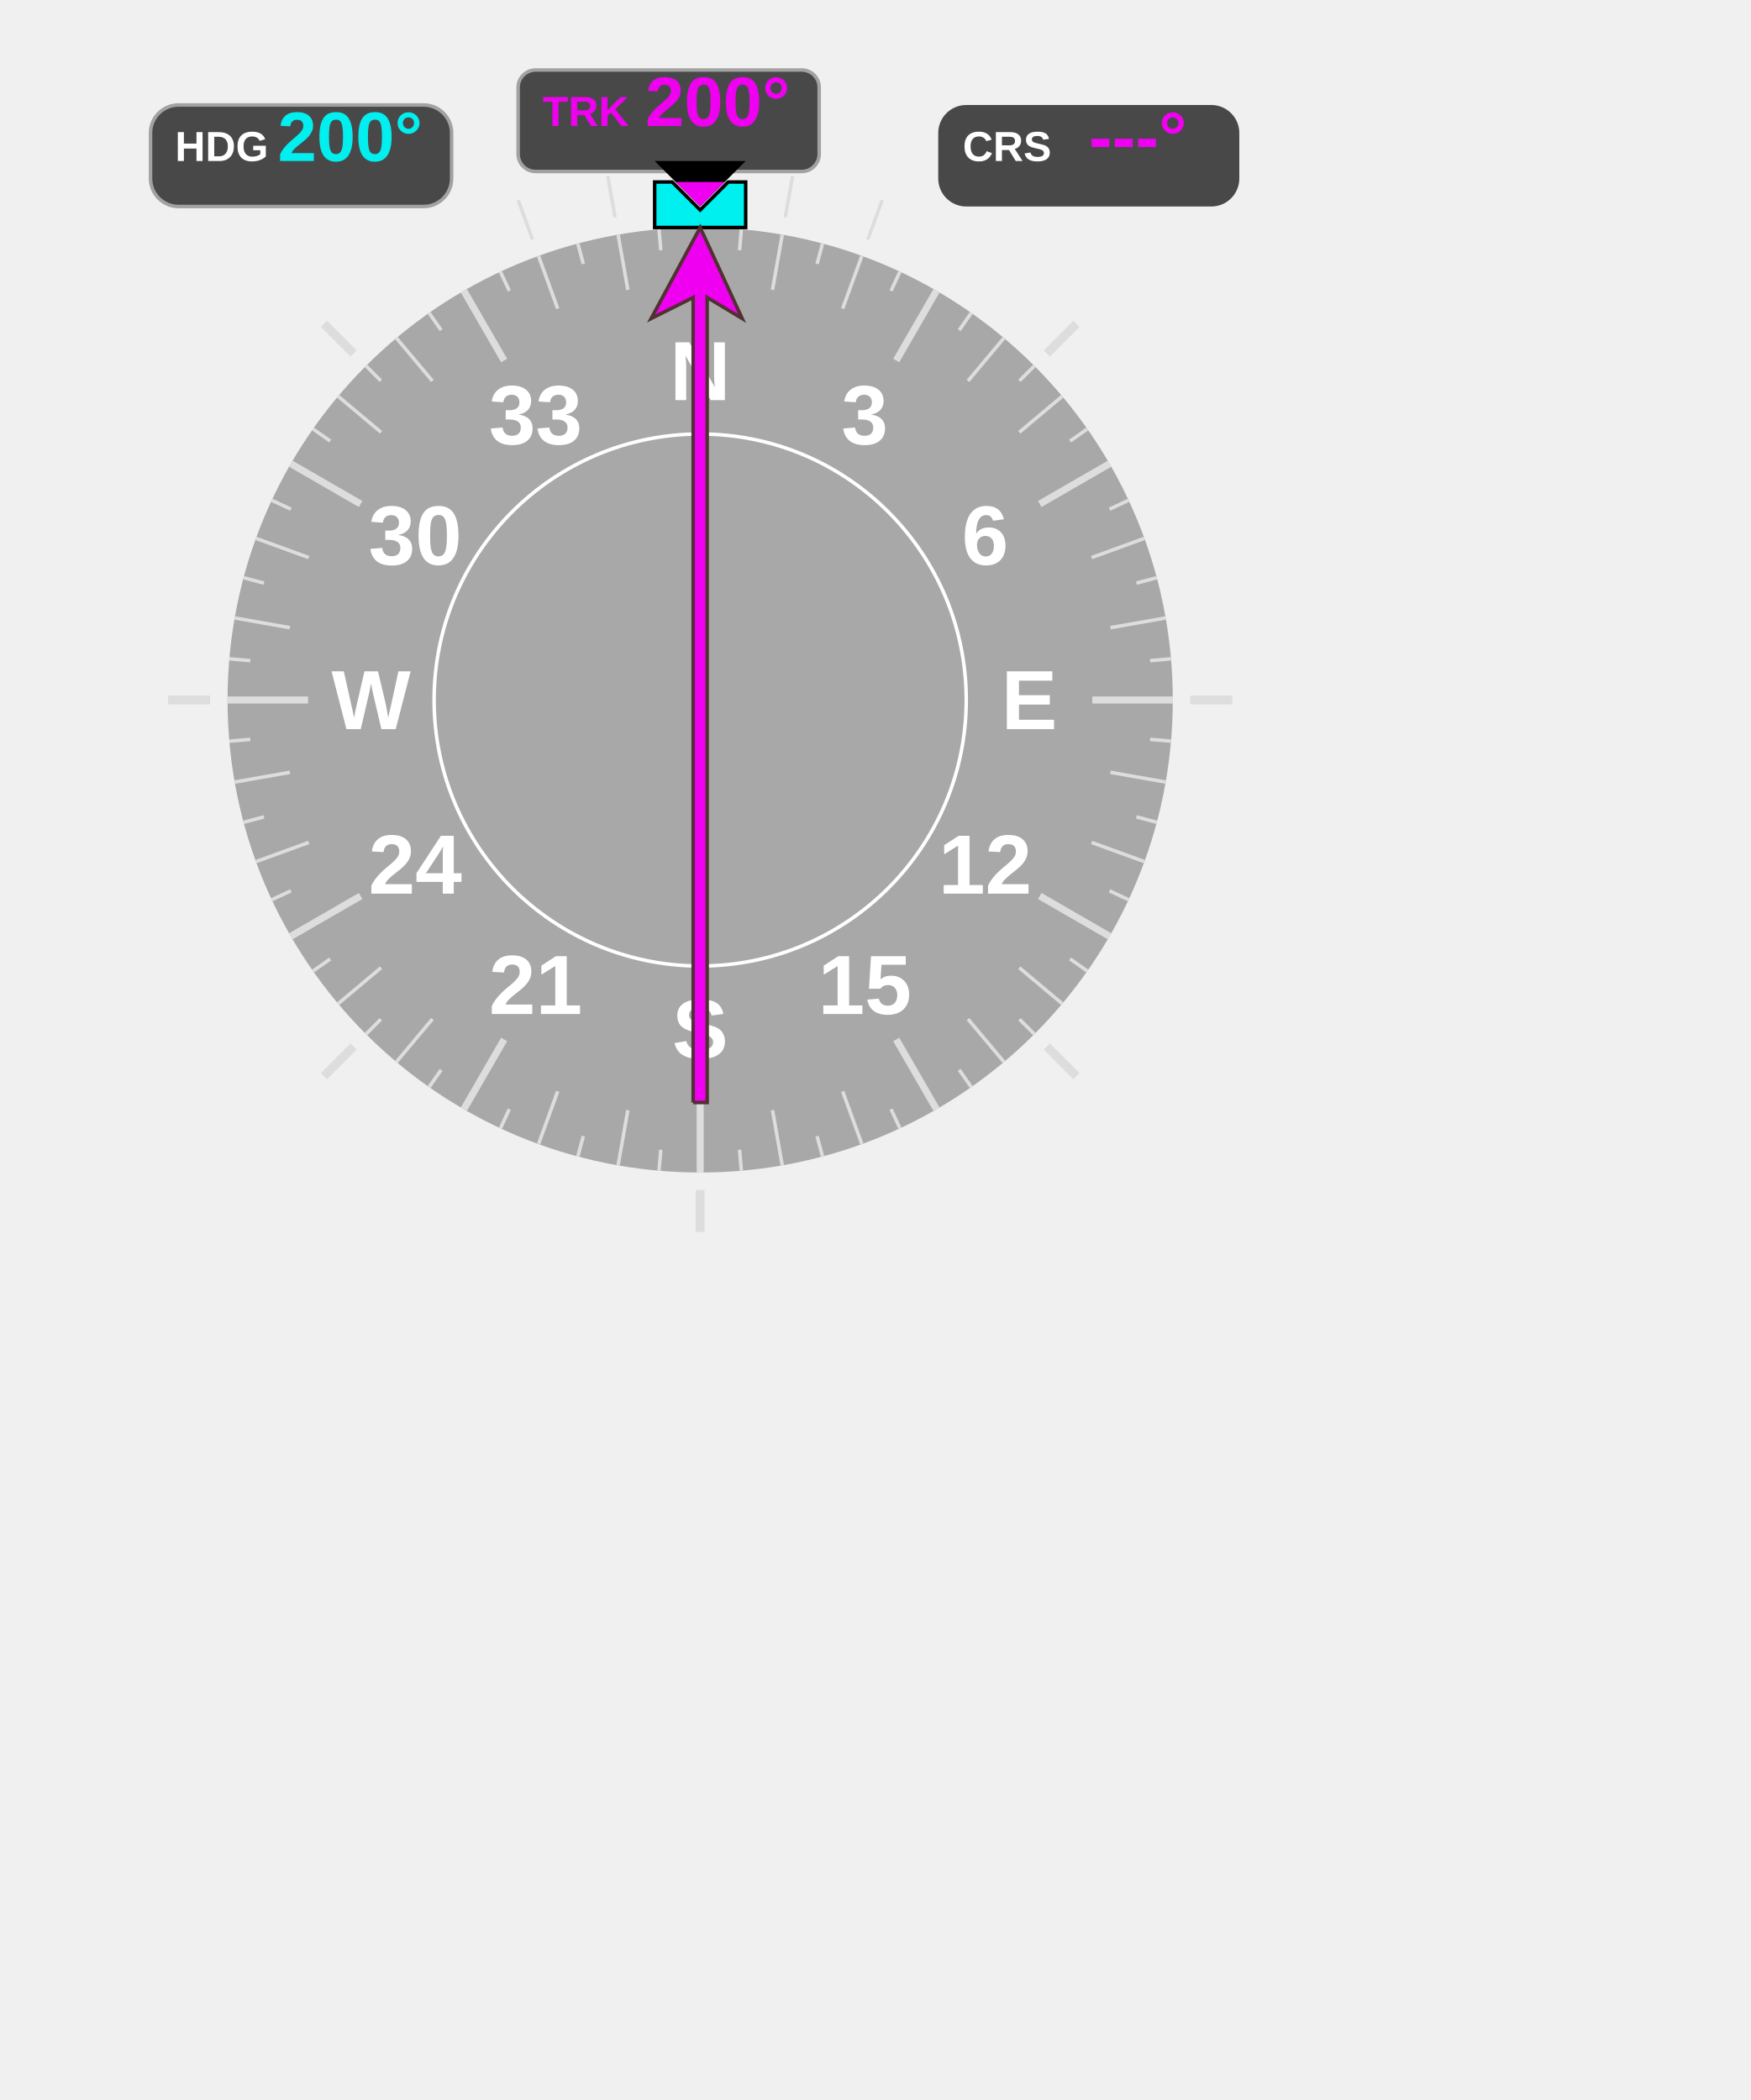
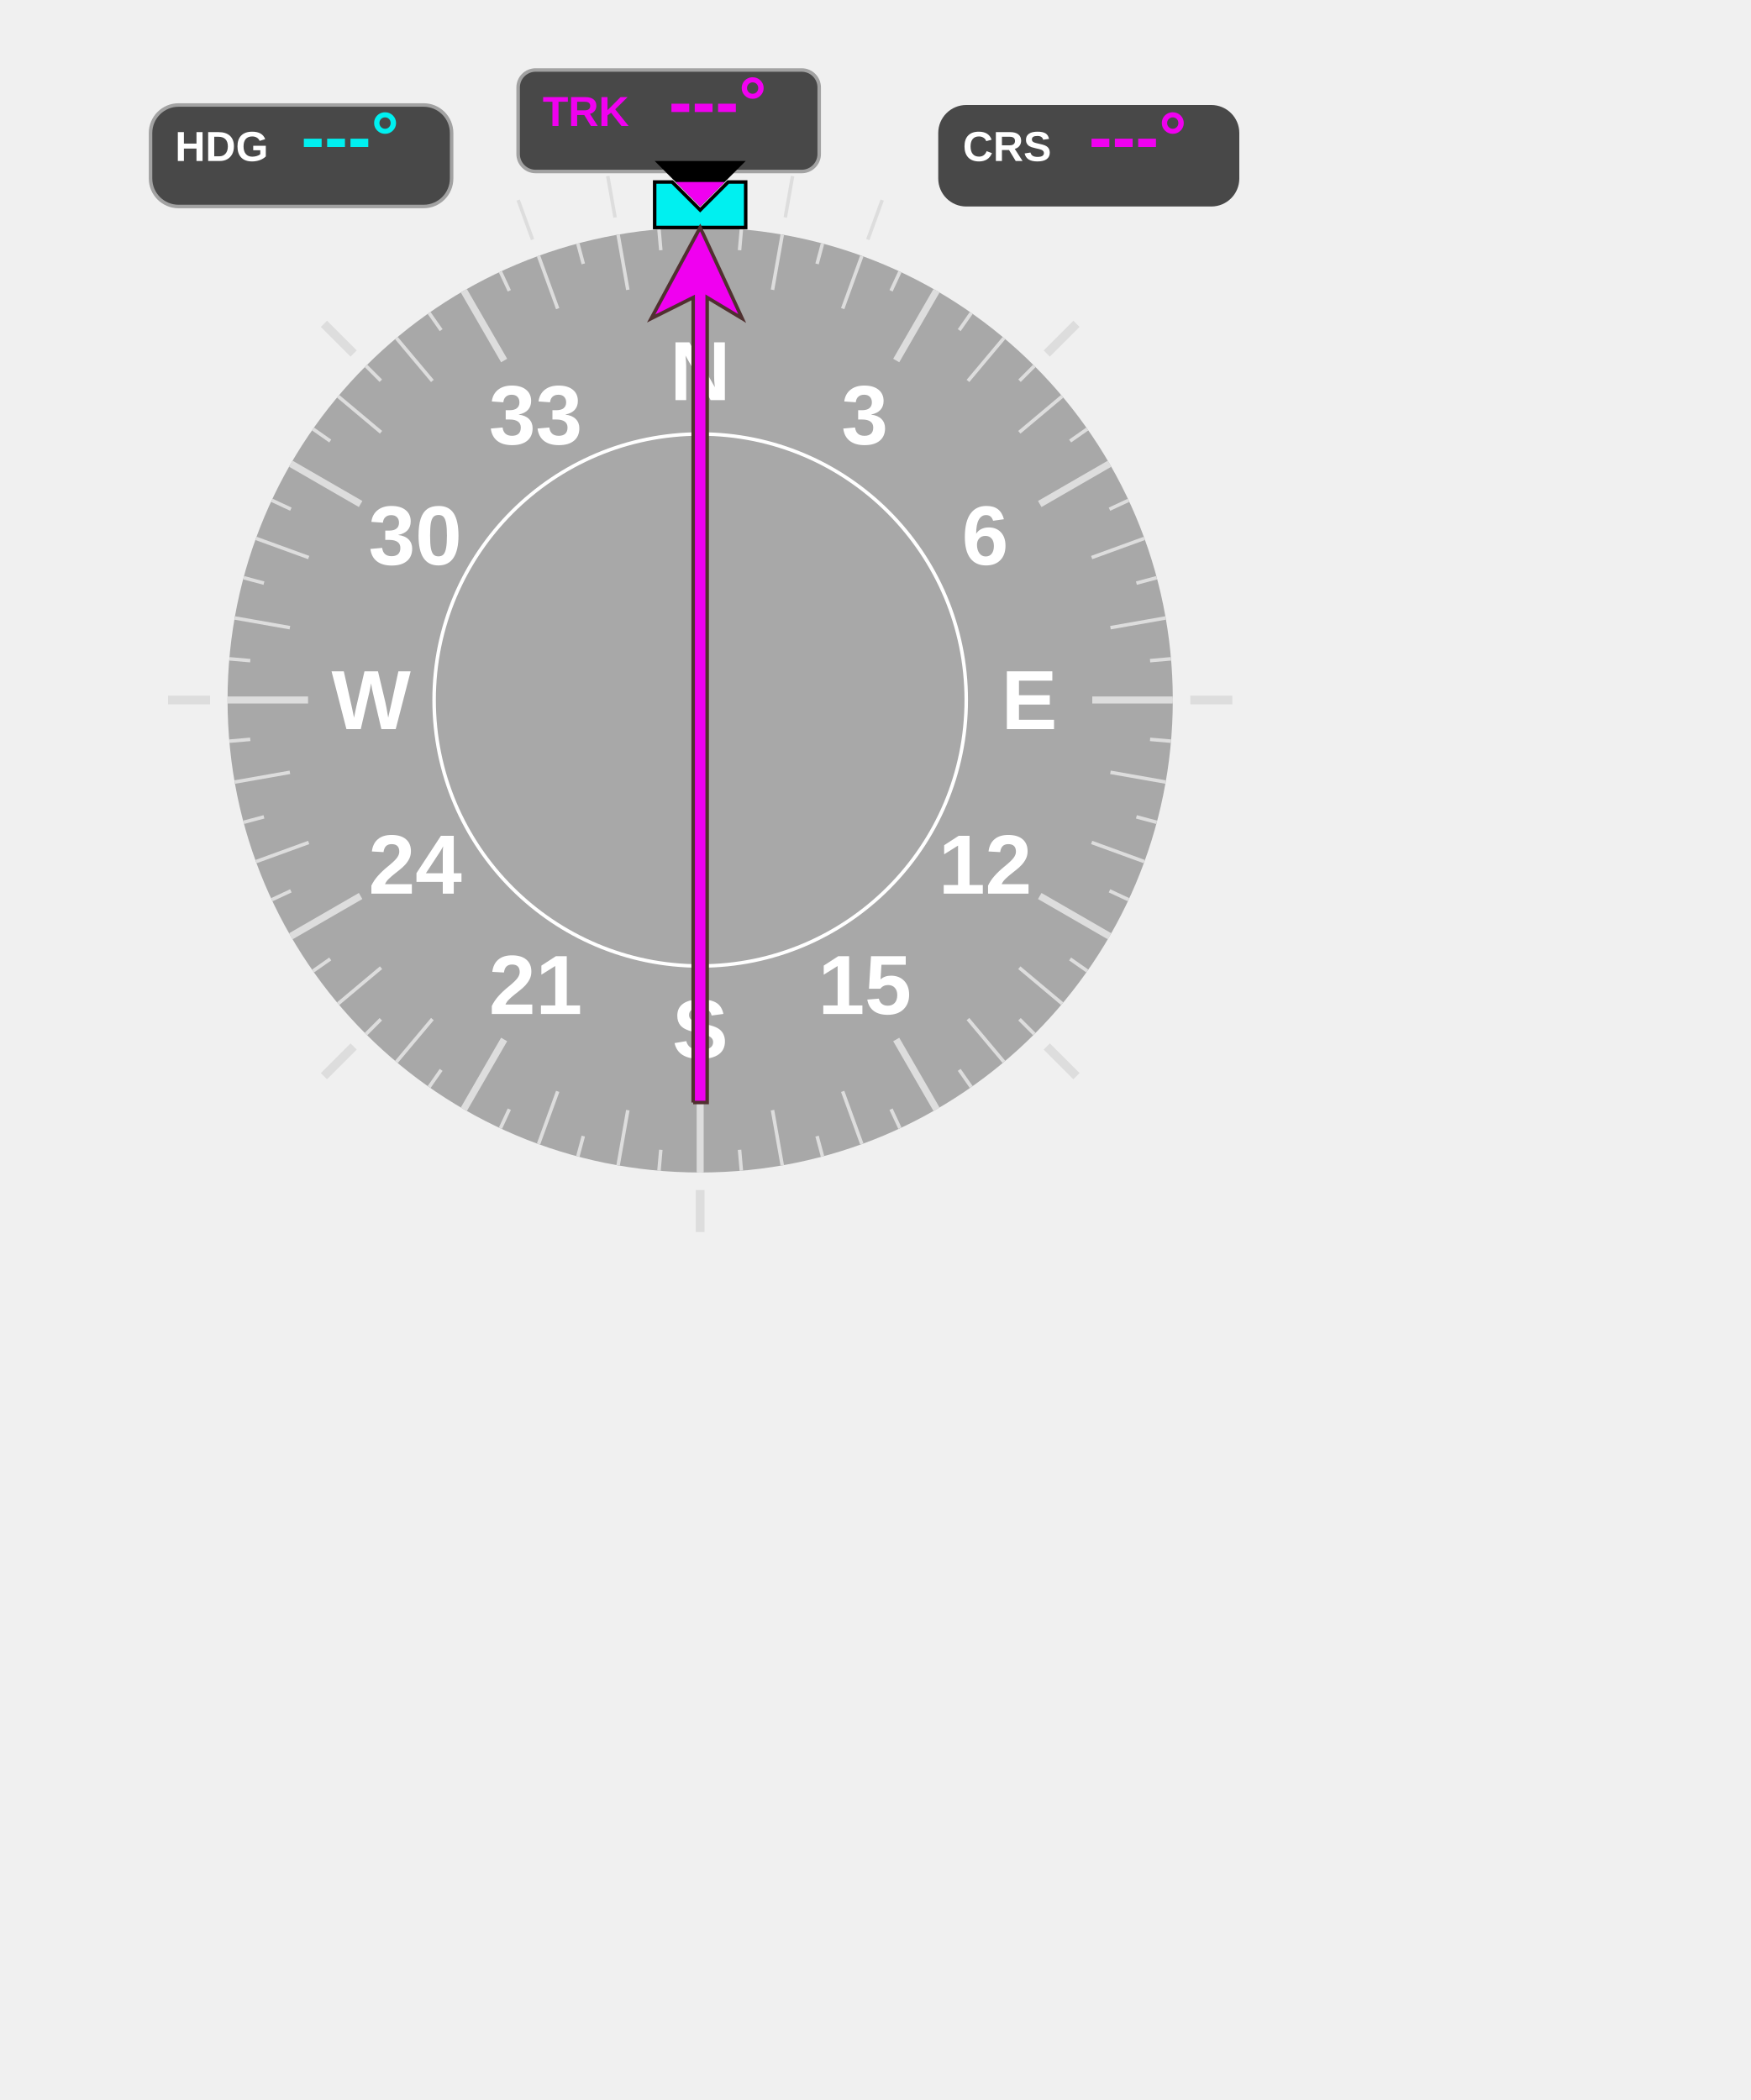
<svg xmlns="http://www.w3.org/2000/svg" viewBox="0 0 500 600" width="500" height="600" font-family="Arial, Helvetica, sans-serif">
  <defs>
    <line id="compass_line_long" x1="0" y1="-135" x2="0" y2="-119" stroke="#DDDDDD" />
    <line id="compass_line_short" x1="0" y1="-135" x2="0" y2="-129" stroke="#DDDDDD" />
    <line id="compass_line_strong" x1="0" y1="-135" x2="0" y2="-112" stroke-width="2" stroke="#DDDDDD" />
    <line id="compass_line_outer" x1="0" y1="-140" x2="0" y2="-152" stroke-width="2.5" stroke="#DDDDDD" />
    <line id="compass_line_outer_thin" x1="0" y1="-140" x2="0" y2="-152" stroke-width="1" stroke="#DDDDDD" />
  </defs>
  <g transform="translate(200,200)">
    <g id="compass">
      <circle cx="0" cy="0" r="135" fill="black" opacity="0.3" />
      <use href="#compass_line_long" transform="rotate(0,0,0)" />
      <use href="#compass_line_long" transform="rotate(10,0,0)" />
      <use href="#compass_line_long" transform="rotate(20,0,0)" />
      <use href="#compass_line_long" transform="rotate(30,0,0)" />
      <use href="#compass_line_long" transform="rotate(40,0,0)" />
      <use href="#compass_line_long" transform="rotate(50,0,0)" />
      <use href="#compass_line_long" transform="rotate(60,0,0)" />
      <use href="#compass_line_long" transform="rotate(70,0,0)" />
      <use href="#compass_line_long" transform="rotate(80,0,0)" />
      <use href="#compass_line_long" transform="rotate(90,0,0)" />
      <use href="#compass_line_long" transform="rotate(100,0,0)" />
      <use href="#compass_line_long" transform="rotate(110,0,0)" />
      <use href="#compass_line_long" transform="rotate(120,0,0)" />
      <use href="#compass_line_long" transform="rotate(130,0,0)" />
      <use href="#compass_line_long" transform="rotate(140,0,0)" />
      <use href="#compass_line_long" transform="rotate(150,0,0)" />
      <use href="#compass_line_long" transform="rotate(160,0,0)" />
      <use href="#compass_line_long" transform="rotate(170,0,0)" />
      <use href="#compass_line_long" transform="rotate(180,0,0)" />
      <use href="#compass_line_long" transform="rotate(190,0,0)" />
      <use href="#compass_line_long" transform="rotate(200,0,0)" />
      <use href="#compass_line_long" transform="rotate(210,0,0)" />
      <use href="#compass_line_long" transform="rotate(220,0,0)" />
      <use href="#compass_line_long" transform="rotate(230,0,0)" />
      <use href="#compass_line_long" transform="rotate(240,0,0)" />
      <use href="#compass_line_long" transform="rotate(250,0,0)" />
      <use href="#compass_line_long" transform="rotate(260,0,0)" />
      <use href="#compass_line_long" transform="rotate(270,0,0)" />
      <use href="#compass_line_long" transform="rotate(280,0,0)" />
      <use href="#compass_line_long" transform="rotate(290,0,0)" />
      <use href="#compass_line_long" transform="rotate(300,0,0)" />
      <use href="#compass_line_long" transform="rotate(310,0,0)" />
      <use href="#compass_line_long" transform="rotate(320,0,0)" />
      <use href="#compass_line_long" transform="rotate(330,0,0)" />
      <use href="#compass_line_long" transform="rotate(340,0,0)" />
      <use href="#compass_line_long" transform="rotate(350,0,0)" />
      <use href="#compass_line_short" transform="rotate(5,0,0)" />
      <use href="#compass_line_short" transform="rotate(15,0,0)" />
      <use href="#compass_line_short" transform="rotate(25,0,0)" />
      <use href="#compass_line_short" transform="rotate(35,0,0)" />
      <use href="#compass_line_short" transform="rotate(45,0,0)" />
      <use href="#compass_line_short" transform="rotate(55,0,0)" />
      <use href="#compass_line_short" transform="rotate(65,0,0)" />
      <use href="#compass_line_short" transform="rotate(75,0,0)" />
      <use href="#compass_line_short" transform="rotate(85,0,0)" />
      <use href="#compass_line_short" transform="rotate(95,0,0)" />
      <use href="#compass_line_short" transform="rotate(105,0,0)" />
      <use href="#compass_line_short" transform="rotate(115,0,0)" />
      <use href="#compass_line_short" transform="rotate(125,0,0)" />
      <use href="#compass_line_short" transform="rotate(135,0,0)" />
      <use href="#compass_line_short" transform="rotate(145,0,0)" />
      <use href="#compass_line_short" transform="rotate(155,0,0)" />
      <use href="#compass_line_short" transform="rotate(165,0,0)" />
      <use href="#compass_line_short" transform="rotate(175,0,0)" />
      <use href="#compass_line_short" transform="rotate(185,0,0)" />
      <use href="#compass_line_short" transform="rotate(195,0,0)" />
      <use href="#compass_line_short" transform="rotate(205,0,0)" />
      <use href="#compass_line_short" transform="rotate(215,0,0)" />
      <use href="#compass_line_short" transform="rotate(225,0,0)" />
      <use href="#compass_line_short" transform="rotate(235,0,0)" />
      <use href="#compass_line_short" transform="rotate(245,0,0)" />
      <use href="#compass_line_short" transform="rotate(255,0,0)" />
      <use href="#compass_line_short" transform="rotate(265,0,0)" />
      <use href="#compass_line_short" transform="rotate(275,0,0)" />
      <use href="#compass_line_short" transform="rotate(285,0,0)" />
      <use href="#compass_line_short" transform="rotate(295,0,0)" />
      <use href="#compass_line_short" transform="rotate(305,0,0)" />
      <use href="#compass_line_short" transform="rotate(315,0,0)" />
      <use href="#compass_line_short" transform="rotate(325,0,0)" />
      <use href="#compass_line_short" transform="rotate(335,0,0)" />
      <use href="#compass_line_short" transform="rotate(345,0,0)" />
      <use href="#compass_line_short" transform="rotate(355,0,0)" />
      <use href="#compass_line_strong" transform="rotate(0,0,0)" />
      <use href="#compass_line_strong" transform="rotate(30,0,0)" />
      <use href="#compass_line_strong" transform="rotate(60,0,0)" />
      <use href="#compass_line_strong" transform="rotate(90,0,0)" />
      <use href="#compass_line_strong" transform="rotate(120,0,0)" />
      <use href="#compass_line_strong" transform="rotate(150,0,0)" />
      <use href="#compass_line_strong" transform="rotate(180,0,0)" />
      <use href="#compass_line_strong" transform="rotate(210,0,0)" />
      <use href="#compass_line_strong" transform="rotate(240,0,0)" />
      <use href="#compass_line_strong" transform="rotate(270,0,0)" />
      <use href="#compass_line_strong" transform="rotate(300,0,0)" />
      <use href="#compass_line_strong" transform="rotate(330,0,0)" />
      <circle cx="0" cy="0" r="76" stroke="white" fill="transparent" />
      <text id="comp_N" x="0" y="-94" fill="white" font-weight="bold" font-size="24" text-anchor="middle" dominant-baseline="central">N</text>
      <text id="comp_E" x="94" y="0" fill="white" font-weight="bold" font-size="24" text-anchor="middle" dominant-baseline="central">E</text>
      <text id="comp_S" x="0" y="94" fill="white" font-weight="bold" font-size="24" text-anchor="middle" dominant-baseline="central">S</text>
      <text id="comp_W" x="-94" y="0" fill="white" font-weight="bold" font-size="24" text-anchor="middle" dominant-baseline="central">W</text>
      <text id="comp_3" x="47" y="-81.4" fill="white" font-weight="bold" font-size="24" text-anchor="middle" dominant-baseline="central">3</text>
      <text id="comp_6" x="81.4" y="-47" fill="white" font-weight="bold" font-size="24" text-anchor="middle" dominant-baseline="central">6</text>
      <text id="comp_12" x="81.4" y="47" fill="white" font-weight="bold" font-size="24" text-anchor="middle" dominant-baseline="central">12</text>
      <text id="comp_15" x="47" y="81.4" fill="white" font-weight="bold" font-size="24" text-anchor="middle" dominant-baseline="central">15</text>
      <text id="comp_21" x="-47" y="81.4" fill="white" font-weight="bold" font-size="24" text-anchor="middle" dominant-baseline="central">21</text>
      <text id="comp_24" x="-81.4" y="47" fill="white" font-weight="bold" font-size="24" text-anchor="middle" dominant-baseline="central">24</text>
      <text id="comp_30" x="-81.4" y="-47" fill="white" font-weight="bold" font-size="24" text-anchor="middle" dominant-baseline="central">30</text>
      <text id="comp_33" x="-47" y="-81.4" fill="white" font-weight="bold" font-size="24" text-anchor="middle" dominant-baseline="central">33</text>
      <g id="hdg-bug">
        <path d="M0,-135 l-13,0 l0,-13 l5,0 l8,8 l8,-8 l5,0 l0,13 l-13,0" stroke="black" fill="#00F0F0" />
      </g>
      <g id="compass-trk-needle">
        <path d="M-2,115 L-2,-115 L-14,-109 L0,-135 L12,-109 L2,-115 L2,115 L-2,115" stroke="#503030" fill="#F000F0">
                </path>
      </g>
    </g>
    <use href="#compass_line_outer" transform="rotate(45,0,0)" />
    <use href="#compass_line_outer" transform="rotate(90,0,0)" />
    <use href="#compass_line_outer" transform="rotate(135,0,0)" />
    <use href="#compass_line_outer" transform="rotate(180,0,0)" />
    <use href="#compass_line_outer" transform="rotate(225,0,0)" />
    <use href="#compass_line_outer" transform="rotate(270,0,0)" />
    <use href="#compass_line_outer" transform="rotate(315,0,0)" />
    <use href="#compass_line_outer_thin" transform="rotate(20,0,0)" />
    <use href="#compass_line_outer_thin" transform="rotate(-20,0,0)" />
    <use href="#compass_line_outer_thin" transform="rotate(10,0,0)" />
    <use href="#compass_line_outer_thin" transform="rotate(-10,0,0)" />
    <g>
      <rect x="-52" y="-180" width="86" height="29" rx="5" stroke="#808080" fill="black" opacity="0.7" />
      <path d="M 0,-154 l-13,0 l13,13 l13,-13 l-13,0" fill="black" />
      <path d="M 0,-148 l-7,0 l7,7 l7,-7 l-7,0" fill="#F000F0" />
      <text x="-45" y="-164" font-size="12" fill="#F000F0" font-weight="bold" alignment-baseline="middle">TRK</text>
-       <text id="trk-text" x="5" y="-164" font-size="20" fill="#F000F0" font-weight="bold" text-anchor="middle" alignment-baseline="middle">200°</text>
+       <text id="trk-text" x="5" y="-164" font-size="20" fill="#F000F0" font-weight="bold" text-anchor="middle" alignment-baseline="middle">---°</text>
    </g>
    <g transform="translate(-105,10)">
      <rect x="-52" y="-180" width="86" height="29" rx="8" stroke="#808080" fill="black" opacity="0.7" />
      <text x="-45" y="-164" font-size="12" fill="white" font-weight="bold" alignment-baseline="middle">HDG</text>
-       <text id="hdg-text" x="5" y="-164" font-size="20" fill="#00F0F0" font-weight="bold" text-anchor="middle" alignment-baseline="middle">200°</text>
+       <text id="hdg-text" x="5" y="-164" font-size="20" fill="#00F0F0" font-weight="bold" text-anchor="middle" alignment-baseline="middle">---°</text>
    </g>
    <g transform="translate(120,10)">
      <rect x="-52" y="-180" width="86" height="29" rx="8" fill="black" opacity="0.7" />
      <text x="-45" y="-164" font-size="12" fill="white" font-weight="bold" alignment-baseline="middle">CRS</text>
      <text id="crs-text" x="5" y="-164" font-size="20" fill="#F000F0" font-weight="bold" text-anchor="middle" alignment-baseline="middle">---°</text>
    </g>
  </g>
</svg>
